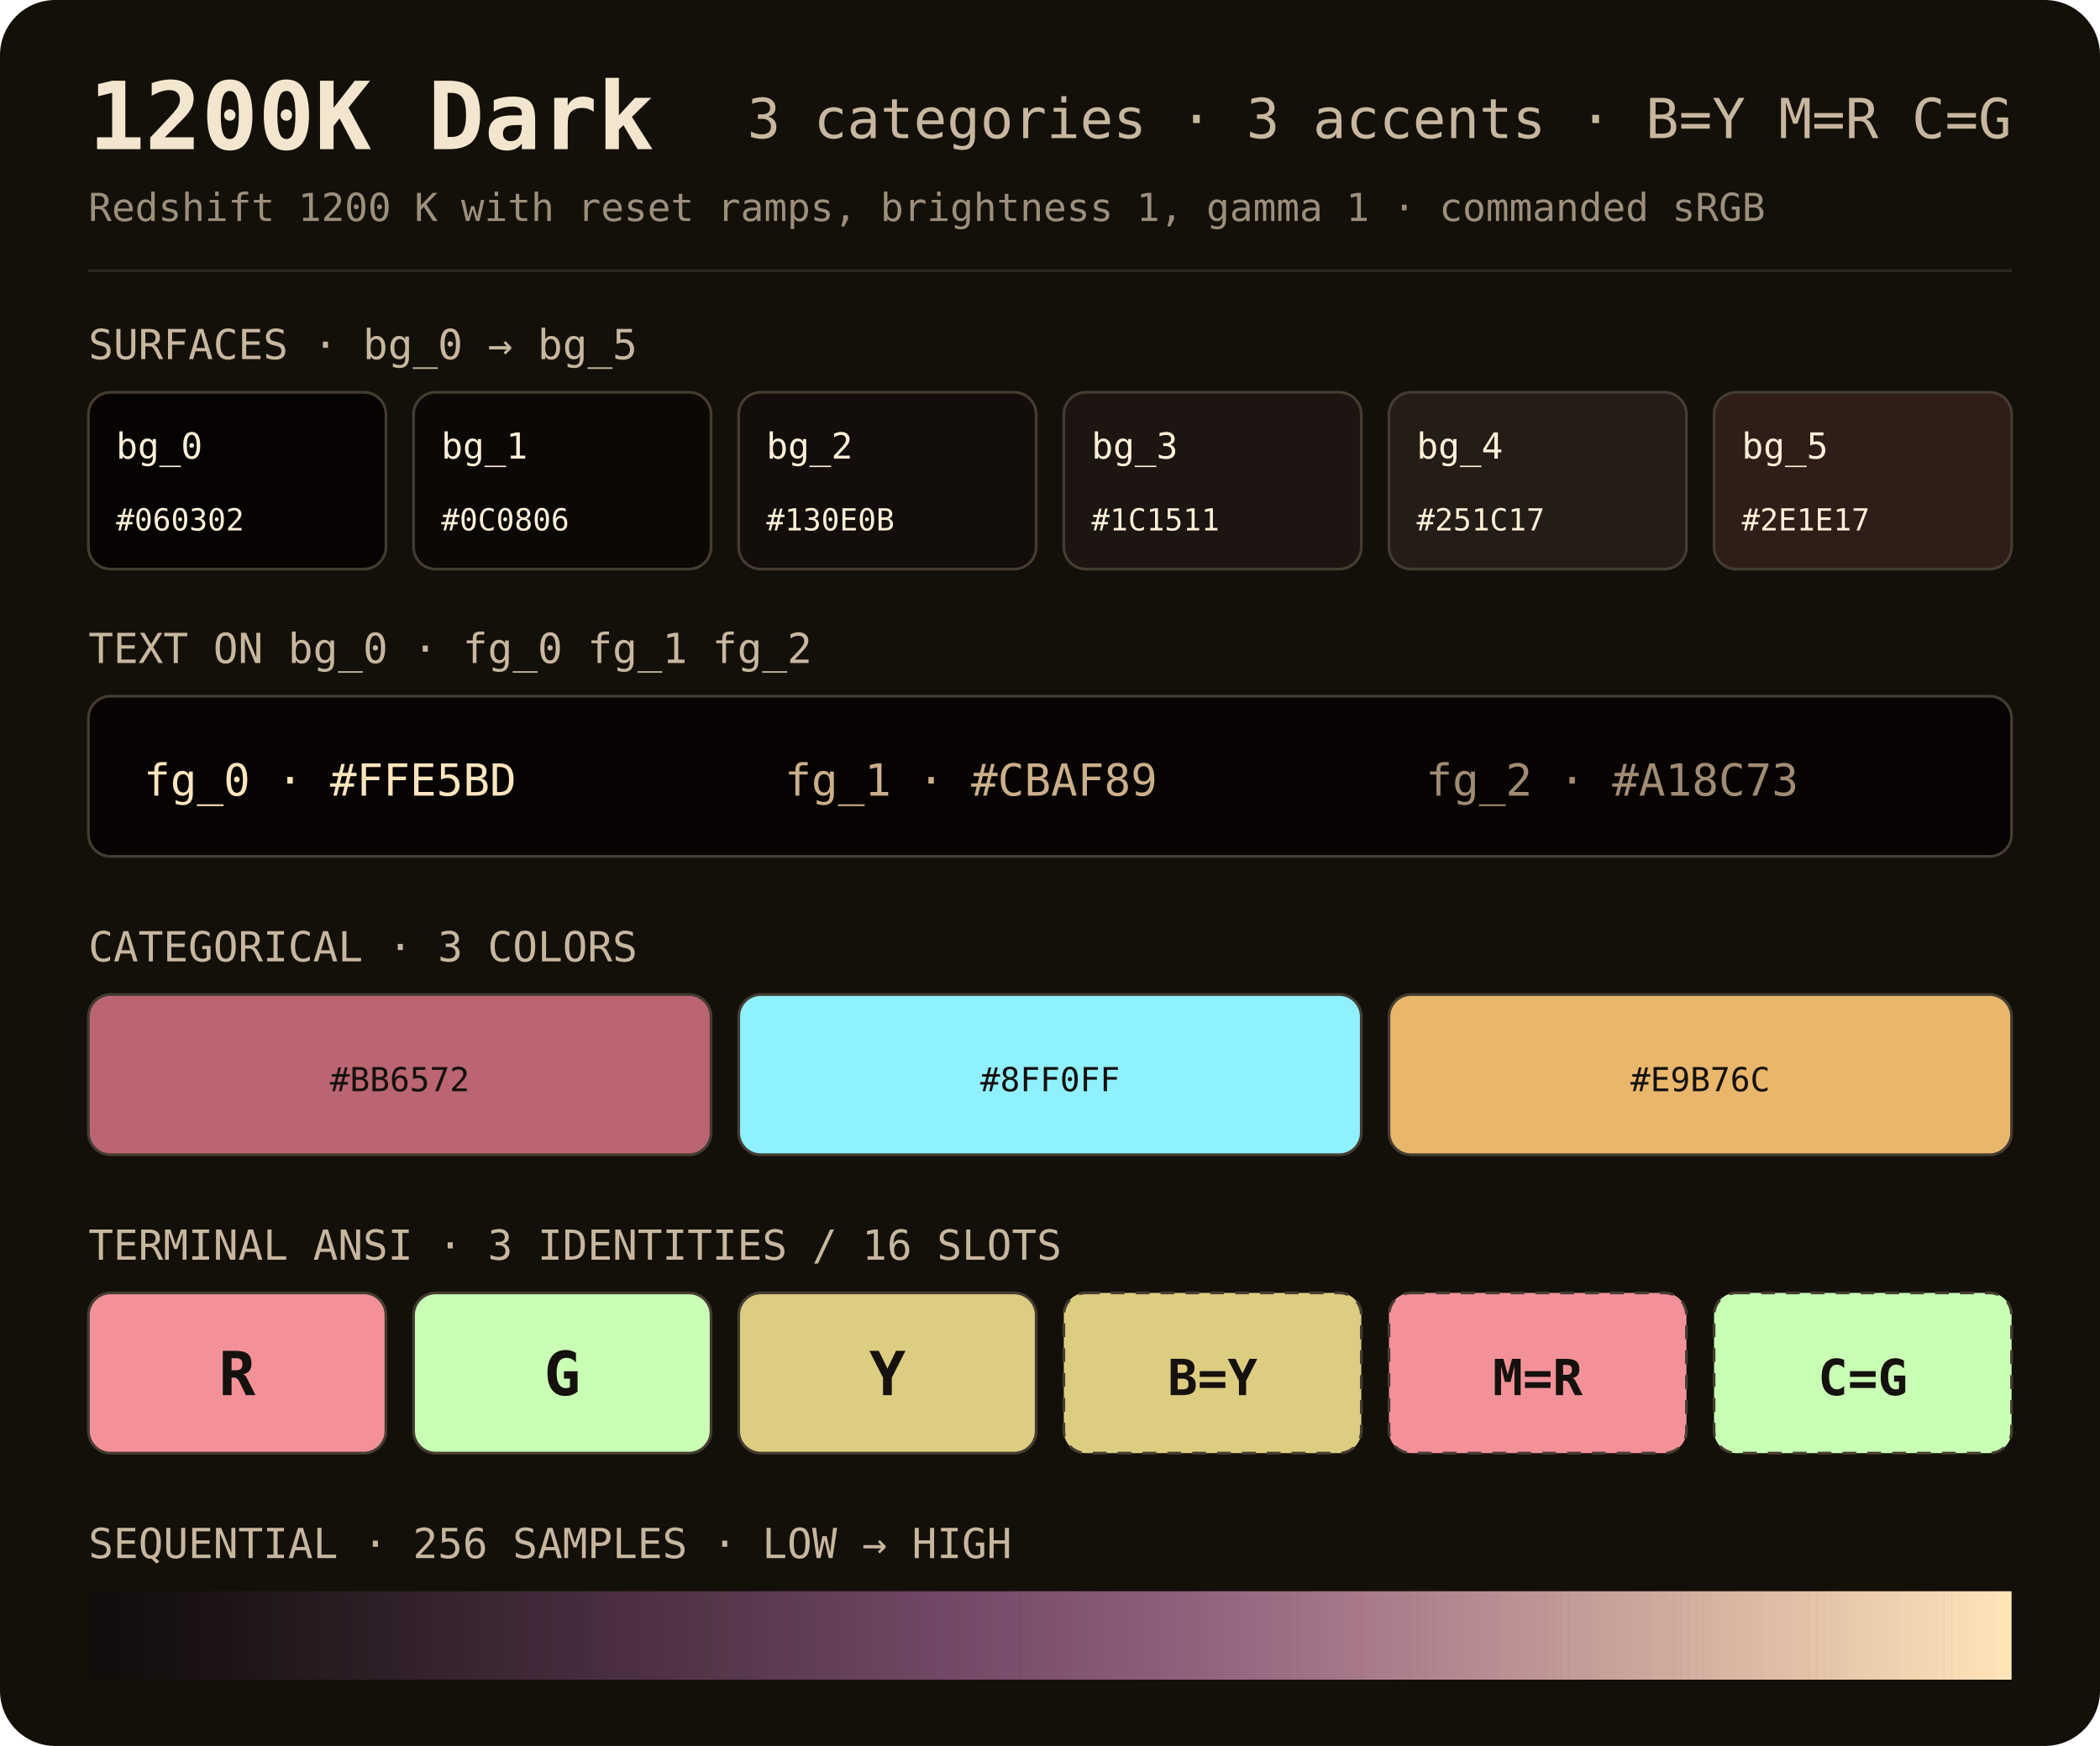
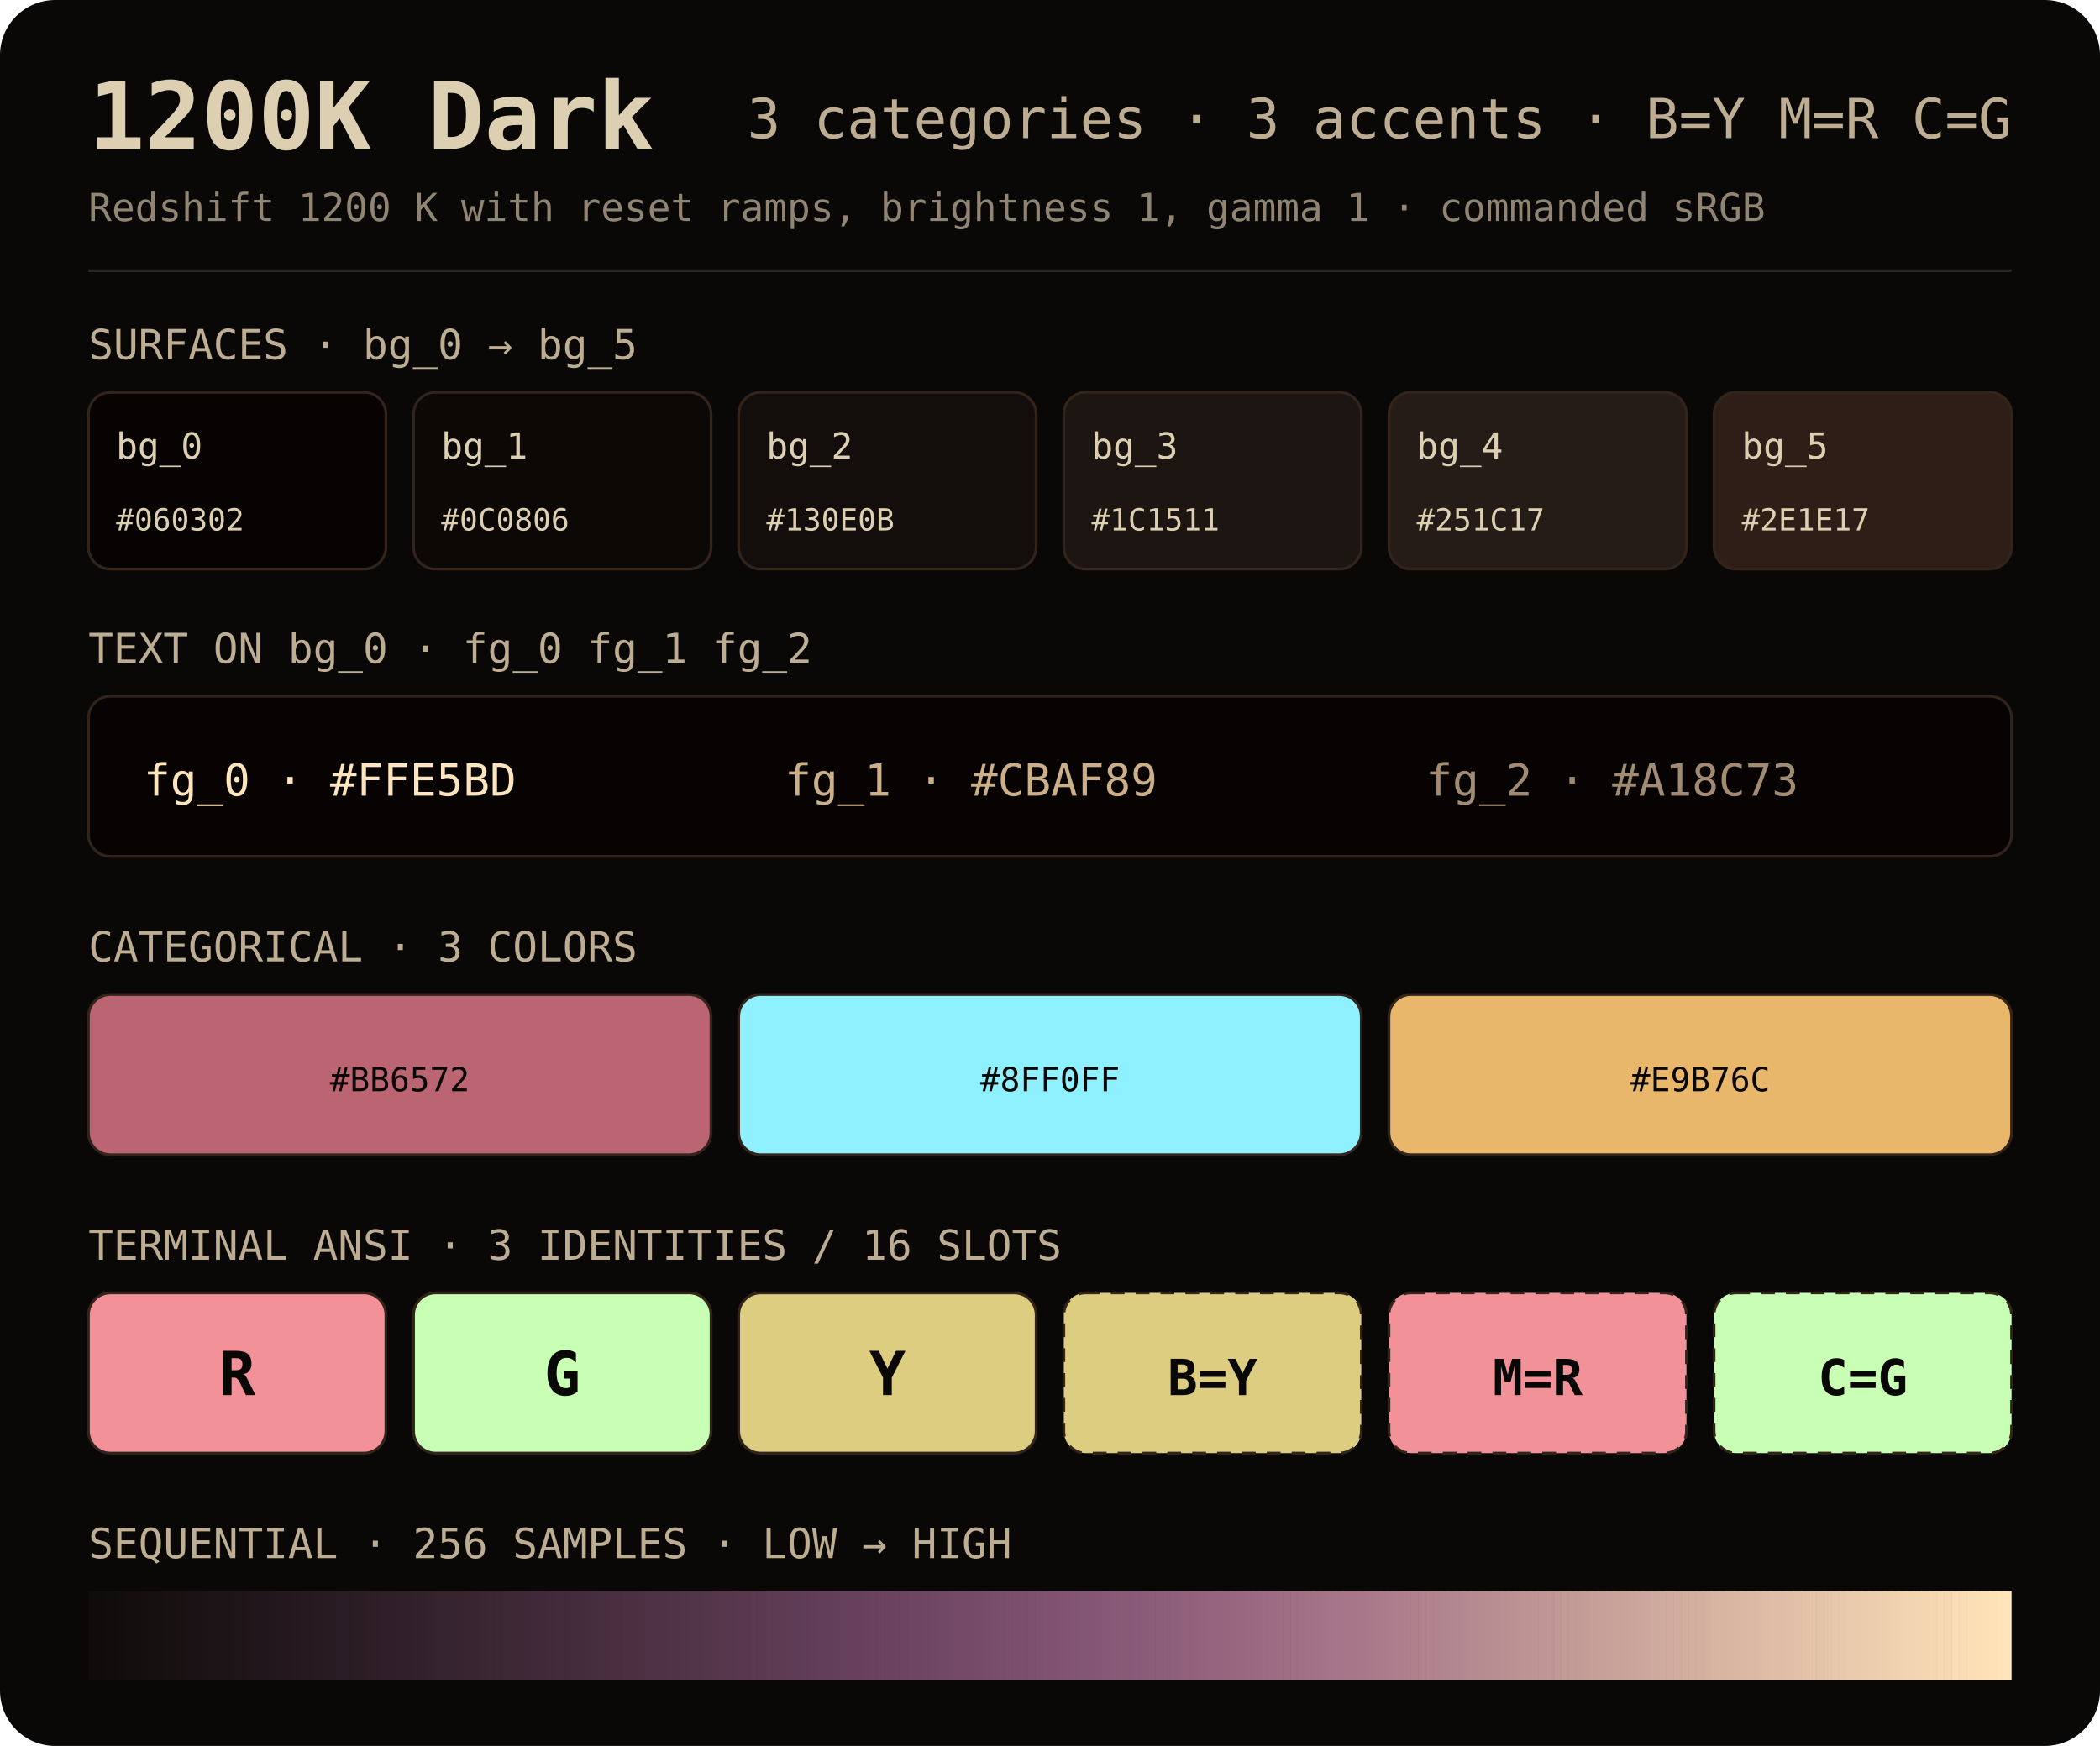
<svg xmlns="http://www.w3.org/2000/svg" width="760" height="632" viewBox="0 0 760 632">
-   <rect width="100%" height="100%" rx="20" fill="#131009" />
-   <text x="32" y="54" fill="#F2E7CE" font-size="34" font-family="ui-monospace, SFMono-Regular, Menlo, monospace" font-weight="700">1200K Dark</text>
-   <text x="728" y="50" fill="#C7B79E" font-size="20" font-family="ui-monospace, SFMono-Regular, Menlo, monospace" text-anchor="end">3 categories · 3 accents · B=Y M=R C=G</text>
-   <text x="32" y="80" fill="#9C8F7B" font-size="14" font-family="ui-monospace, SFMono-Regular, Menlo, monospace">Redshift 1200 K with reset ramps, brightness 1, gamma 1 · commanded sRGB</text>
-   <line x1="32" y1="98" x2="728" y2="98" stroke="#2E2820" />
-   <text x="32" y="130" fill="#C7B79E" font-size="15" font-family="ui-monospace, SFMono-Regular, Menlo, monospace">SURFACES · bg_0 → bg_5</text>
-   <rect x="32.00" y="142" width="107.67" height="64" rx="8" fill="#060302" stroke="#453C31" />
-   <text x="42.0" y="166" fill="#FFF0D8" font-size="13" font-family="ui-monospace, SFMono-Regular, Menlo, monospace">bg_0</text>
-   <text x="42.0" y="192" fill="#FFF0D8" font-size="11" font-family="ui-monospace, SFMono-Regular, Menlo, monospace">#060302</text>
-   <rect x="149.67" y="142" width="107.67" height="64" rx="8" fill="#0C0806" stroke="#453C31" />
-   <text x="159.667" y="166" fill="#FFF0D8" font-size="13" font-family="ui-monospace, SFMono-Regular, Menlo, monospace">bg_1</text>
-   <text x="159.667" y="192" fill="#FFF0D8" font-size="11" font-family="ui-monospace, SFMono-Regular, Menlo, monospace">#0C0806</text>
-   <rect x="267.33" y="142" width="107.67" height="64" rx="8" fill="#130E0B" stroke="#453C31" />
-   <text x="277.333" y="166" fill="#FFF0D8" font-size="13" font-family="ui-monospace, SFMono-Regular, Menlo, monospace">bg_2</text>
-   <text x="277.333" y="192" fill="#FFF0D8" font-size="11" font-family="ui-monospace, SFMono-Regular, Menlo, monospace">#130E0B</text>
-   <rect x="385.00" y="142" width="107.67" height="64" rx="8" fill="#1C1511" stroke="#453C31" />
-   <text x="395.0" y="166" fill="#FFF0D8" font-size="13" font-family="ui-monospace, SFMono-Regular, Menlo, monospace">bg_3</text>
-   <text x="395.0" y="192" fill="#FFF0D8" font-size="11" font-family="ui-monospace, SFMono-Regular, Menlo, monospace">#1C1511</text>
-   <rect x="502.67" y="142" width="107.67" height="64" rx="8" fill="#251C17" stroke="#453C31" />
-   <text x="512.667" y="166" fill="#FFF0D8" font-size="13" font-family="ui-monospace, SFMono-Regular, Menlo, monospace">bg_4</text>
-   <text x="512.667" y="192" fill="#FFF0D8" font-size="11" font-family="ui-monospace, SFMono-Regular, Menlo, monospace">#251C17</text>
-   <rect x="620.33" y="142" width="107.67" height="64" rx="8" fill="#2E1E17" stroke="#453C31" />
-   <text x="630.333" y="166" fill="#FFF0D8" font-size="13" font-family="ui-monospace, SFMono-Regular, Menlo, monospace">bg_5</text>
-   <text x="630.333" y="192" fill="#FFF0D8" font-size="11" font-family="ui-monospace, SFMono-Regular, Menlo, monospace">#2E1E17</text>
-   <text x="32" y="240" fill="#C7B79E" font-size="15" font-family="ui-monospace, SFMono-Regular, Menlo, monospace">TEXT ON bg_0 · fg_0 fg_1 fg_2</text>
-   <rect x="32" y="252" width="696" height="58" rx="8" fill="#060302" stroke="#453C31" />
+   <rect width="100%" height="100%" rx="20" fill="#090807" />
+   <text x="32" y="54" fill="#DDD0B2" font-size="34" font-family="ui-monospace, SFMono-Regular, Menlo, monospace" font-weight="700">1200K Dark</text>
+   <text x="728" y="50" fill="#BDAE93" font-size="20" font-family="ui-monospace, SFMono-Regular, Menlo, monospace" text-anchor="end">3 categories · 3 accents · B=Y M=R C=G</text>
+   <text x="32" y="80" fill="#908472" font-size="14" font-family="ui-monospace, SFMono-Regular, Menlo, monospace">Redshift 1200 K with reset ramps, brightness 1, gamma 1 · commanded sRGB</text>
+   <line x1="32" y1="98" x2="728" y2="98" stroke="#29251F" />
+   <text x="32" y="130" fill="#BDAE93" font-size="15" font-family="ui-monospace, SFMono-Regular, Menlo, monospace">SURFACES · bg_0 → bg_5</text>
+   <rect x="32.00" y="142" width="107.67" height="64" rx="8" fill="#060302" stroke="#32241B" />
+   <text x="42.0" y="166" fill="#DDD0B2" font-size="13" font-family="ui-monospace, SFMono-Regular, Menlo, monospace">bg_0</text>
+   <text x="42.0" y="192" fill="#DDD0B2" font-size="11" font-family="ui-monospace, SFMono-Regular, Menlo, monospace">#060302</text>
+   <rect x="149.67" y="142" width="107.67" height="64" rx="8" fill="#0C0806" stroke="#32241B" />
+   <text x="159.667" y="166" fill="#DDD0B2" font-size="13" font-family="ui-monospace, SFMono-Regular, Menlo, monospace">bg_1</text>
+   <text x="159.667" y="192" fill="#DDD0B2" font-size="11" font-family="ui-monospace, SFMono-Regular, Menlo, monospace">#0C0806</text>
+   <rect x="267.33" y="142" width="107.67" height="64" rx="8" fill="#130E0B" stroke="#32241B" />
+   <text x="277.333" y="166" fill="#DDD0B2" font-size="13" font-family="ui-monospace, SFMono-Regular, Menlo, monospace">bg_2</text>
+   <text x="277.333" y="192" fill="#DDD0B2" font-size="11" font-family="ui-monospace, SFMono-Regular, Menlo, monospace">#130E0B</text>
+   <rect x="385.00" y="142" width="107.67" height="64" rx="8" fill="#1C1511" stroke="#32241B" />
+   <text x="395.0" y="166" fill="#DDD0B2" font-size="13" font-family="ui-monospace, SFMono-Regular, Menlo, monospace">bg_3</text>
+   <text x="395.0" y="192" fill="#DDD0B2" font-size="11" font-family="ui-monospace, SFMono-Regular, Menlo, monospace">#1C1511</text>
+   <rect x="502.67" y="142" width="107.67" height="64" rx="8" fill="#251C17" stroke="#32241B" />
+   <text x="512.667" y="166" fill="#DDD0B2" font-size="13" font-family="ui-monospace, SFMono-Regular, Menlo, monospace">bg_4</text>
+   <text x="512.667" y="192" fill="#DDD0B2" font-size="11" font-family="ui-monospace, SFMono-Regular, Menlo, monospace">#251C17</text>
+   <rect x="620.33" y="142" width="107.67" height="64" rx="8" fill="#2E1E17" stroke="#32241B" />
+   <text x="630.333" y="166" fill="#DDD0B2" font-size="13" font-family="ui-monospace, SFMono-Regular, Menlo, monospace">bg_5</text>
+   <text x="630.333" y="192" fill="#DDD0B2" font-size="11" font-family="ui-monospace, SFMono-Regular, Menlo, monospace">#2E1E17</text>
+   <text x="32" y="240" fill="#BDAE93" font-size="15" font-family="ui-monospace, SFMono-Regular, Menlo, monospace">TEXT ON bg_0 · fg_0 fg_1 fg_2</text>
+   <rect x="32" y="252" width="696" height="58" rx="8" fill="#060302" stroke="#32241B" />
  <text x="52" y="288" fill="#FFE5BD" font-size="16" font-family="ui-monospace, SFMono-Regular, Menlo, monospace">fg_0 · #FFE5BD</text>
  <text x="284" y="288" fill="#CBAF89" font-size="16" font-family="ui-monospace, SFMono-Regular, Menlo, monospace">fg_1 · #CBAF89</text>
  <text x="516" y="288" fill="#A18C73" font-size="16" font-family="ui-monospace, SFMono-Regular, Menlo, monospace">fg_2 · #A18C73</text>
-   <text x="32" y="348" fill="#C7B79E" font-size="15" font-family="ui-monospace, SFMono-Regular, Menlo, monospace">CATEGORICAL · 3 COLORS</text>
-   <rect x="32.00" y="360" width="225.33" height="58" rx="8" fill="#BB6572" stroke="#453C31" />
-   <text x="144.667" y="395" fill="#14110E" font-size="12" font-family="ui-monospace, SFMono-Regular, Menlo, monospace" text-anchor="middle">#BB6572</text>
-   <rect x="267.33" y="360" width="225.33" height="58" rx="8" fill="#8FF0FF" stroke="#453C31" />
-   <text x="380" y="395" fill="#14110E" font-size="12" font-family="ui-monospace, SFMono-Regular, Menlo, monospace" text-anchor="middle">#8FF0FF</text>
-   <rect x="502.67" y="360" width="225.33" height="58" rx="8" fill="#E9B76C" stroke="#453C31" />
-   <text x="615.333" y="395" fill="#14110E" font-size="12" font-family="ui-monospace, SFMono-Regular, Menlo, monospace" text-anchor="middle">#E9B76C</text>
-   <text x="32" y="456" fill="#C7B79E" font-size="15" font-family="ui-monospace, SFMono-Regular, Menlo, monospace">TERMINAL ANSI · 3 IDENTITIES / 16 SLOTS</text>
-   <rect x="32.00" y="468" width="107.67" height="58" rx="8" fill="#F29298" stroke="#453C31" />
-   <text x="85.833" y="505" fill="#14110E" font-size="22" font-family="ui-monospace, SFMono-Regular, Menlo, monospace" font-weight="700" text-anchor="middle">R</text>
-   <rect x="149.67" y="468" width="107.67" height="58" rx="8" fill="#C9FFB4" stroke="#453C31" />
-   <text x="203.5" y="505" fill="#14110E" font-size="22" font-family="ui-monospace, SFMono-Regular, Menlo, monospace" font-weight="700" text-anchor="middle">G</text>
-   <rect x="267.33" y="468" width="107.67" height="58" rx="8" fill="#DDCD81" stroke="#453C31" />
-   <text x="321.167" y="505" fill="#14110E" font-size="22" font-family="ui-monospace, SFMono-Regular, Menlo, monospace" font-weight="700" text-anchor="middle">Y</text>
-   <rect x="385.00" y="468" width="107.67" height="58" rx="8" fill="#DDCD81" stroke="#453C31" stroke-dasharray="5 4" />
-   <text x="438.833" y="505" fill="#14110E" font-size="18" font-family="ui-monospace, SFMono-Regular, Menlo, monospace" font-weight="700" text-anchor="middle">B=Y</text>
-   <rect x="502.67" y="468" width="107.67" height="58" rx="8" fill="#F29298" stroke="#453C31" stroke-dasharray="5 4" />
-   <text x="556.5" y="505" fill="#14110E" font-size="18" font-family="ui-monospace, SFMono-Regular, Menlo, monospace" font-weight="700" text-anchor="middle">M=R</text>
-   <rect x="620.33" y="468" width="107.67" height="58" rx="8" fill="#C9FFB4" stroke="#453C31" stroke-dasharray="5 4" />
-   <text x="674.167" y="505" fill="#14110E" font-size="18" font-family="ui-monospace, SFMono-Regular, Menlo, monospace" font-weight="700" text-anchor="middle">C=G</text>
-   <text x="32" y="564" fill="#C7B79E" font-size="15" font-family="ui-monospace, SFMono-Regular, Menlo, monospace">SEQUENTIAL · 256 SAMPLES · LOW → HIGH</text>
+   <text x="32" y="348" fill="#BDAE93" font-size="15" font-family="ui-monospace, SFMono-Regular, Menlo, monospace">CATEGORICAL · 3 COLORS</text>
+   <rect x="32.00" y="360" width="225.33" height="58" rx="8" fill="#BB6572" stroke="#32241B" />
+   <text x="144.667" y="395" fill="#090807" font-size="12" font-family="ui-monospace, SFMono-Regular, Menlo, monospace" text-anchor="middle">#BB6572</text>
+   <rect x="267.33" y="360" width="225.33" height="58" rx="8" fill="#8FF0FF" stroke="#32241B" />
+   <text x="380" y="395" fill="#090807" font-size="12" font-family="ui-monospace, SFMono-Regular, Menlo, monospace" text-anchor="middle">#8FF0FF</text>
+   <rect x="502.67" y="360" width="225.33" height="58" rx="8" fill="#E9B76C" stroke="#32241B" />
+   <text x="615.333" y="395" fill="#090807" font-size="12" font-family="ui-monospace, SFMono-Regular, Menlo, monospace" text-anchor="middle">#E9B76C</text>
+   <text x="32" y="456" fill="#BDAE93" font-size="15" font-family="ui-monospace, SFMono-Regular, Menlo, monospace">TERMINAL ANSI · 3 IDENTITIES / 16 SLOTS</text>
+   <rect x="32.00" y="468" width="107.67" height="58" rx="8" fill="#F29298" stroke="#32241B" />
+   <text x="85.833" y="505" fill="#090807" font-size="22" font-family="ui-monospace, SFMono-Regular, Menlo, monospace" font-weight="700" text-anchor="middle">R</text>
+   <rect x="149.67" y="468" width="107.67" height="58" rx="8" fill="#C9FFB4" stroke="#32241B" />
+   <text x="203.5" y="505" fill="#090807" font-size="22" font-family="ui-monospace, SFMono-Regular, Menlo, monospace" font-weight="700" text-anchor="middle">G</text>
+   <rect x="267.33" y="468" width="107.67" height="58" rx="8" fill="#DDCD81" stroke="#32241B" />
+   <text x="321.167" y="505" fill="#090807" font-size="22" font-family="ui-monospace, SFMono-Regular, Menlo, monospace" font-weight="700" text-anchor="middle">Y</text>
+   <rect x="385.00" y="468" width="107.67" height="58" rx="8" fill="#DDCD81" stroke="#32241B" stroke-dasharray="5 4" />
+   <text x="438.833" y="505" fill="#090807" font-size="18" font-family="ui-monospace, SFMono-Regular, Menlo, monospace" font-weight="700" text-anchor="middle">B=Y</text>
+   <rect x="502.67" y="468" width="107.67" height="58" rx="8" fill="#F29298" stroke="#32241B" stroke-dasharray="5 4" />
+   <text x="556.5" y="505" fill="#090807" font-size="18" font-family="ui-monospace, SFMono-Regular, Menlo, monospace" font-weight="700" text-anchor="middle">M=R</text>
+   <rect x="620.33" y="468" width="107.67" height="58" rx="8" fill="#C9FFB4" stroke="#32241B" stroke-dasharray="5 4" />
+   <text x="674.167" y="505" fill="#090807" font-size="18" font-family="ui-monospace, SFMono-Regular, Menlo, monospace" font-weight="700" text-anchor="middle">C=G</text>
+   <text x="32" y="564" fill="#BDAE93" font-size="15" font-family="ui-monospace, SFMono-Regular, Menlo, monospace">SEQUENTIAL · 256 SAMPLES · LOW → HIGH</text>
  <rect x="32" y="576" width="2.9" height="32" fill="#100C0B" />
  <rect x="34.719" y="576" width="2.9" height="32" fill="#110C0C" />
  <rect x="37.438" y="576" width="2.9" height="32" fill="#110D0C" />
  <rect x="40.156" y="576" width="2.9" height="32" fill="#120D0D" />
  <rect x="42.875" y="576" width="2.9" height="32" fill="#130E0E" />
  <rect x="45.594" y="576" width="2.9" height="32" fill="#140E0E" />
  <rect x="48.312" y="576" width="2.9" height="32" fill="#140F0F" />
  <rect x="51.031" y="576" width="2.9" height="32" fill="#150F10" />
  <rect x="53.75" y="576" width="2.9" height="32" fill="#161010" />
  <rect x="56.469" y="576" width="2.9" height="32" fill="#171011" />
  <rect x="59.188" y="576" width="2.9" height="32" fill="#171112" />
  <rect x="61.906" y="576" width="2.9" height="32" fill="#181113" />
  <rect x="64.625" y="576" width="2.9" height="32" fill="#191213" />
  <rect x="67.344" y="576" width="2.9" height="32" fill="#1A1214" />
  <rect x="70.062" y="576" width="2.9" height="32" fill="#1A1315" />
  <rect x="72.781" y="576" width="2.9" height="32" fill="#1B1315" />
  <rect x="75.5" y="576" width="2.9" height="32" fill="#1C1416" />
  <rect x="78.219" y="576" width="2.9" height="32" fill="#1D1417" />
  <rect x="80.938" y="576" width="2.9" height="32" fill="#1E1418" />
  <rect x="83.656" y="576" width="2.9" height="32" fill="#1E1518" />
  <rect x="86.375" y="576" width="2.9" height="32" fill="#1F1519" />
  <rect x="89.094" y="576" width="2.9" height="32" fill="#20161A" />
  <rect x="91.812" y="576" width="2.9" height="32" fill="#21161B" />
  <rect x="94.531" y="576" width="2.9" height="32" fill="#21171B" />
  <rect x="97.25" y="576" width="2.9" height="32" fill="#22171C" />
  <rect x="99.969" y="576" width="2.9" height="32" fill="#23181D" />
  <rect x="102.688" y="576" width="2.9" height="32" fill="#24181E" />
  <rect x="105.406" y="576" width="2.9" height="32" fill="#25191E" />
  <rect x="108.125" y="576" width="2.9" height="32" fill="#26191F" />
  <rect x="110.844" y="576" width="2.9" height="32" fill="#261A20" />
  <rect x="113.562" y="576" width="2.9" height="32" fill="#271A21" />
  <rect x="116.281" y="576" width="2.9" height="32" fill="#281B21" />
  <rect x="119" y="576" width="2.9" height="32" fill="#291B22" />
  <rect x="121.719" y="576" width="2.9" height="32" fill="#2A1C23" />
  <rect x="124.438" y="576" width="2.9" height="32" fill="#2A1C24" />
  <rect x="127.156" y="576" width="2.9" height="32" fill="#2B1D24" />
  <rect x="129.875" y="576" width="2.9" height="32" fill="#2C1D25" />
  <rect x="132.594" y="576" width="2.9" height="32" fill="#2D1E26" />
  <rect x="135.312" y="576" width="2.9" height="32" fill="#2E1E27" />
  <rect x="138.031" y="576" width="2.9" height="32" fill="#2F1F28" />
  <rect x="140.75" y="576" width="2.9" height="32" fill="#2F1F28" />
  <rect x="143.469" y="576" width="2.9" height="32" fill="#302029" />
  <rect x="146.188" y="576" width="2.9" height="32" fill="#31202A" />
  <rect x="148.906" y="576" width="2.9" height="32" fill="#32212B" />
  <rect x="151.625" y="576" width="2.9" height="32" fill="#33222B" />
  <rect x="154.344" y="576" width="2.9" height="32" fill="#34222C" />
  <rect x="157.062" y="576" width="2.9" height="32" fill="#35232D" />
  <rect x="159.781" y="576" width="2.9" height="32" fill="#35232E" />
  <rect x="162.5" y="576" width="2.9" height="32" fill="#36242F" />
  <rect x="165.219" y="576" width="2.9" height="32" fill="#37242F" />
  <rect x="167.938" y="576" width="2.9" height="32" fill="#382530" />
  <rect x="170.656" y="576" width="2.9" height="32" fill="#392531" />
  <rect x="173.375" y="576" width="2.9" height="32" fill="#3A2632" />
  <rect x="176.094" y="576" width="2.9" height="32" fill="#3B2633" />
  <rect x="178.812" y="576" width="2.9" height="32" fill="#3B2733" />
  <rect x="181.531" y="576" width="2.9" height="32" fill="#3C2734" />
  <rect x="184.25" y="576" width="2.9" height="32" fill="#3D2835" />
  <rect x="186.969" y="576" width="2.9" height="32" fill="#3E2836" />
  <rect x="189.688" y="576" width="2.9" height="32" fill="#3F2937" />
  <rect x="192.406" y="576" width="2.9" height="32" fill="#402938" />
  <rect x="195.125" y="576" width="2.9" height="32" fill="#412A38" />
  <rect x="197.844" y="576" width="2.9" height="32" fill="#422A39" />
  <rect x="200.562" y="576" width="2.9" height="32" fill="#422B3A" />
  <rect x="203.281" y="576" width="2.9" height="32" fill="#432B3B" />
  <rect x="206" y="576" width="2.9" height="32" fill="#442C3C" />
  <rect x="208.719" y="576" width="2.9" height="32" fill="#452C3C" />
  <rect x="211.438" y="576" width="2.9" height="32" fill="#462D3D" />
  <rect x="214.156" y="576" width="2.9" height="32" fill="#472E3E" />
  <rect x="216.875" y="576" width="2.9" height="32" fill="#482E3F" />
  <rect x="219.594" y="576" width="2.9" height="32" fill="#492F40" />
  <rect x="222.312" y="576" width="2.9" height="32" fill="#4A2F41" />
  <rect x="225.031" y="576" width="2.9" height="32" fill="#4A3041" />
  <rect x="227.75" y="576" width="2.9" height="32" fill="#4B3042" />
  <rect x="230.469" y="576" width="2.9" height="32" fill="#4C3143" />
  <rect x="233.188" y="576" width="2.9" height="32" fill="#4D3144" />
  <rect x="235.906" y="576" width="2.9" height="32" fill="#4E3245" />
  <rect x="238.625" y="576" width="2.9" height="32" fill="#4F3246" />
  <rect x="241.344" y="576" width="2.9" height="32" fill="#503346" />
  <rect x="244.062" y="576" width="2.9" height="32" fill="#513347" />
  <rect x="246.781" y="576" width="2.9" height="32" fill="#523448" />
  <rect x="249.5" y="576" width="2.9" height="32" fill="#533549" />
  <rect x="252.219" y="576" width="2.9" height="32" fill="#53354A" />
  <rect x="254.938" y="576" width="2.9" height="32" fill="#54364B" />
  <rect x="257.656" y="576" width="2.9" height="32" fill="#55364C" />
  <rect x="260.375" y="576" width="2.9" height="32" fill="#56374C" />
  <rect x="263.094" y="576" width="2.9" height="32" fill="#57374D" />
  <rect x="265.812" y="576" width="2.9" height="32" fill="#58384E" />
  <rect x="268.531" y="576" width="2.9" height="32" fill="#59384F" />
  <rect x="271.25" y="576" width="2.9" height="32" fill="#5A3950" />
  <rect x="273.969" y="576" width="2.9" height="32" fill="#5B3951" />
  <rect x="276.688" y="576" width="2.9" height="32" fill="#5C3A52" />
  <rect x="279.406" y="576" width="2.9" height="32" fill="#5D3B52" />
  <rect x="282.125" y="576" width="2.9" height="32" fill="#5E3B53" />
  <rect x="284.844" y="576" width="2.9" height="32" fill="#5F3C54" />
  <rect x="287.562" y="576" width="2.9" height="32" fill="#5F3C55" />
  <rect x="290.281" y="576" width="2.9" height="32" fill="#603D56" />
  <rect x="293" y="576" width="2.9" height="32" fill="#613D57" />
  <rect x="295.719" y="576" width="2.9" height="32" fill="#623E58" />
  <rect x="298.438" y="576" width="2.9" height="32" fill="#633E58" />
  <rect x="301.156" y="576" width="2.9" height="32" fill="#643F59" />
  <rect x="303.875" y="576" width="2.9" height="32" fill="#65405A" />
  <rect x="306.594" y="576" width="2.9" height="32" fill="#66405B" />
  <rect x="309.312" y="576" width="2.9" height="32" fill="#67415C" />
  <rect x="312.031" y="576" width="2.9" height="32" fill="#68415D" />
  <rect x="314.75" y="576" width="2.9" height="32" fill="#69425D" />
  <rect x="317.469" y="576" width="2.9" height="32" fill="#6A435E" />
  <rect x="320.188" y="576" width="2.9" height="32" fill="#6B435F" />
  <rect x="322.906" y="576" width="2.9" height="32" fill="#6C4460" />
  <rect x="325.625" y="576" width="2.9" height="32" fill="#6D4461" />
  <rect x="328.344" y="576" width="2.9" height="32" fill="#6E4562" />
  <rect x="331.062" y="576" width="2.9" height="32" fill="#6E4662" />
  <rect x="333.781" y="576" width="2.9" height="32" fill="#6F4663" />
  <rect x="336.5" y="576" width="2.9" height="32" fill="#704764" />
  <rect x="339.219" y="576" width="2.9" height="32" fill="#714865" />
  <rect x="341.938" y="576" width="2.9" height="32" fill="#724866" />
  <rect x="344.656" y="576" width="2.9" height="32" fill="#734966" />
  <rect x="347.375" y="576" width="2.9" height="32" fill="#744A67" />
  <rect x="350.094" y="576" width="2.9" height="32" fill="#754A68" />
  <rect x="352.812" y="576" width="2.9" height="32" fill="#764B69" />
  <rect x="355.531" y="576" width="2.9" height="32" fill="#774C69" />
  <rect x="358.25" y="576" width="2.9" height="32" fill="#784D6A" />
  <rect x="360.969" y="576" width="2.9" height="32" fill="#794D6B" />
  <rect x="363.688" y="576" width="2.9" height="32" fill="#7A4E6C" />
  <rect x="366.406" y="576" width="2.9" height="32" fill="#7B4F6C" />
  <rect x="369.125" y="576" width="2.9" height="32" fill="#7C4F6D" />
  <rect x="371.844" y="576" width="2.9" height="32" fill="#7D506E" />
  <rect x="374.562" y="576" width="2.9" height="32" fill="#7E516F" />
  <rect x="377.281" y="576" width="2.9" height="32" fill="#7F526F" />
  <rect x="380" y="576" width="2.9" height="32" fill="#805270" />
  <rect x="382.719" y="576" width="2.9" height="32" fill="#815371" />
  <rect x="385.438" y="576" width="2.9" height="32" fill="#825472" />
  <rect x="388.156" y="576" width="2.9" height="32" fill="#835572" />
  <rect x="390.875" y="576" width="2.9" height="32" fill="#835673" />
  <rect x="393.594" y="576" width="2.9" height="32" fill="#845674" />
  <rect x="396.312" y="576" width="2.9" height="32" fill="#855774" />
  <rect x="399.031" y="576" width="2.9" height="32" fill="#865875" />
  <rect x="401.75" y="576" width="2.9" height="32" fill="#875976" />
  <rect x="404.469" y="576" width="2.9" height="32" fill="#885A76" />
  <rect x="407.188" y="576" width="2.9" height="32" fill="#895A77" />
  <rect x="409.906" y="576" width="2.9" height="32" fill="#8A5B78" />
  <rect x="412.625" y="576" width="2.9" height="32" fill="#8B5C78" />
  <rect x="415.344" y="576" width="2.9" height="32" fill="#8C5D79" />
  <rect x="418.062" y="576" width="2.9" height="32" fill="#8D5E7A" />
  <rect x="420.781" y="576" width="2.9" height="32" fill="#8E5F7A" />
  <rect x="423.5" y="576" width="2.9" height="32" fill="#8F607B" />
  <rect x="426.219" y="576" width="2.9" height="32" fill="#90607C" />
  <rect x="428.938" y="576" width="2.9" height="32" fill="#91617C" />
  <rect x="431.656" y="576" width="2.9" height="32" fill="#92627D" />
  <rect x="434.375" y="576" width="2.9" height="32" fill="#93637E" />
  <rect x="437.094" y="576" width="2.9" height="32" fill="#94647E" />
  <rect x="439.812" y="576" width="2.9" height="32" fill="#95657F" />
  <rect x="442.531" y="576" width="2.9" height="32" fill="#966680" />
  <rect x="445.25" y="576" width="2.9" height="32" fill="#976780" />
  <rect x="447.969" y="576" width="2.9" height="32" fill="#986881" />
  <rect x="450.688" y="576" width="2.9" height="32" fill="#996981" />
  <rect x="453.406" y="576" width="2.9" height="32" fill="#9A6A82" />
  <rect x="456.125" y="576" width="2.9" height="32" fill="#9B6B83" />
  <rect x="458.844" y="576" width="2.9" height="32" fill="#9C6C83" />
  <rect x="461.562" y="576" width="2.9" height="32" fill="#9D6D84" />
  <rect x="464.281" y="576" width="2.9" height="32" fill="#9E6E84" />
  <rect x="467" y="576" width="2.9" height="32" fill="#9F6F85" />
  <rect x="469.719" y="576" width="2.9" height="32" fill="#A07085" />
  <rect x="472.438" y="576" width="2.9" height="32" fill="#A17186" />
  <rect x="475.156" y="576" width="2.9" height="32" fill="#A27286" />
  <rect x="477.875" y="576" width="2.9" height="32" fill="#A37387" />
  <rect x="480.594" y="576" width="2.9" height="32" fill="#A47488" />
  <rect x="483.312" y="576" width="2.9" height="32" fill="#A57588" />
  <rect x="486.031" y="576" width="2.9" height="32" fill="#A67689" />
  <rect x="488.75" y="576" width="2.9" height="32" fill="#A77789" />
  <rect x="491.469" y="576" width="2.9" height="32" fill="#A8788A" />
  <rect x="494.188" y="576" width="2.9" height="32" fill="#A97A8A" />
  <rect x="496.906" y="576" width="2.9" height="32" fill="#AA7B8B" />
  <rect x="499.625" y="576" width="2.9" height="32" fill="#AB7C8B" />
  <rect x="502.344" y="576" width="2.9" height="32" fill="#AC7D8C" />
  <rect x="505.062" y="576" width="2.9" height="32" fill="#AD7E8C" />
  <rect x="507.781" y="576" width="2.9" height="32" fill="#AE7F8C" />
  <rect x="510.5" y="576" width="2.9" height="32" fill="#AF818D" />
  <rect x="513.219" y="576" width="2.9" height="32" fill="#AF828D" />
  <rect x="515.938" y="576" width="2.9" height="32" fill="#B0838E" />
  <rect x="518.656" y="576" width="2.9" height="32" fill="#B1848E" />
  <rect x="521.375" y="576" width="2.9" height="32" fill="#B2868F" />
  <rect x="524.094" y="576" width="2.9" height="32" fill="#B3878F" />
  <rect x="526.812" y="576" width="2.9" height="32" fill="#B4888F" />
  <rect x="529.531" y="576" width="2.9" height="32" fill="#B58990" />
  <rect x="532.25" y="576" width="2.9" height="32" fill="#B68B90" />
  <rect x="534.969" y="576" width="2.9" height="32" fill="#B78C91" />
  <rect x="537.688" y="576" width="2.9" height="32" fill="#B88D91" />
  <rect x="540.406" y="576" width="2.9" height="32" fill="#B98E92" />
  <rect x="543.125" y="576" width="2.9" height="32" fill="#BA9092" />
  <rect x="545.844" y="576" width="2.9" height="32" fill="#BB9193" />
  <rect x="548.562" y="576" width="2.9" height="32" fill="#BC9293" />
  <rect x="551.281" y="576" width="2.9" height="32" fill="#BD9394" />
  <rect x="554" y="576" width="2.9" height="32" fill="#BE9594" />
  <rect x="556.719" y="576" width="2.9" height="32" fill="#BF9695" />
  <rect x="559.438" y="576" width="2.9" height="32" fill="#C09795" />
  <rect x="562.156" y="576" width="2.9" height="32" fill="#C19896" />
  <rect x="564.875" y="576" width="2.9" height="32" fill="#C29A96" />
  <rect x="567.594" y="576" width="2.9" height="32" fill="#C39B97" />
  <rect x="570.312" y="576" width="2.9" height="32" fill="#C49C97" />
  <rect x="573.031" y="576" width="2.9" height="32" fill="#C59D98" />
  <rect x="575.75" y="576" width="2.9" height="32" fill="#C69F98" />
  <rect x="578.469" y="576" width="2.9" height="32" fill="#C7A099" />
  <rect x="581.188" y="576" width="2.9" height="32" fill="#C8A199" />
  <rect x="583.906" y="576" width="2.9" height="32" fill="#C9A29A" />
  <rect x="586.625" y="576" width="2.9" height="32" fill="#CAA49B" />
  <rect x="589.344" y="576" width="2.9" height="32" fill="#CBA59B" />
  <rect x="592.062" y="576" width="2.9" height="32" fill="#CCA69C" />
  <rect x="594.781" y="576" width="2.9" height="32" fill="#CDA79C" />
  <rect x="597.5" y="576" width="2.9" height="32" fill="#CEA99D" />
  <rect x="600.219" y="576" width="2.9" height="32" fill="#CFAA9D" />
  <rect x="602.938" y="576" width="2.9" height="32" fill="#D0AB9E" />
  <rect x="605.656" y="576" width="2.9" height="32" fill="#D1AC9E" />
  <rect x="608.375" y="576" width="2.9" height="32" fill="#D2AE9F" />
  <rect x="611.094" y="576" width="2.9" height="32" fill="#D3AFA0" />
  <rect x="613.812" y="576" width="2.9" height="32" fill="#D5B0A0" />
  <rect x="616.531" y="576" width="2.9" height="32" fill="#D6B1A1" />
  <rect x="619.25" y="576" width="2.9" height="32" fill="#D7B3A1" />
  <rect x="621.969" y="576" width="2.9" height="32" fill="#D8B4A2" />
  <rect x="624.688" y="576" width="2.9" height="32" fill="#D9B5A2" />
  <rect x="627.406" y="576" width="2.9" height="32" fill="#DAB6A3" />
  <rect x="630.125" y="576" width="2.9" height="32" fill="#DBB8A4" />
  <rect x="632.844" y="576" width="2.9" height="32" fill="#DCB9A4" />
  <rect x="635.562" y="576" width="2.9" height="32" fill="#DDBAA5" />
  <rect x="638.281" y="576" width="2.9" height="32" fill="#DEBCA5" />
  <rect x="641" y="576" width="2.9" height="32" fill="#DFBDA6" />
  <rect x="643.719" y="576" width="2.9" height="32" fill="#E0BEA6" />
  <rect x="646.438" y="576" width="2.9" height="32" fill="#E1BFA7" />
  <rect x="649.156" y="576" width="2.9" height="32" fill="#E2C1A8" />
  <rect x="651.875" y="576" width="2.9" height="32" fill="#E3C2A8" />
  <rect x="654.594" y="576" width="2.9" height="32" fill="#E4C3A9" />
  <rect x="657.312" y="576" width="2.9" height="32" fill="#E5C4A9" />
  <rect x="660.031" y="576" width="2.9" height="32" fill="#E6C6AA" />
  <rect x="662.75" y="576" width="2.9" height="32" fill="#E7C7AB" />
  <rect x="665.469" y="576" width="2.9" height="32" fill="#E8C8AB" />
  <rect x="668.188" y="576" width="2.9" height="32" fill="#E9CAAC" />
  <rect x="670.906" y="576" width="2.9" height="32" fill="#EACBAC" />
  <rect x="673.625" y="576" width="2.9" height="32" fill="#EBCCAD" />
  <rect x="676.344" y="576" width="2.9" height="32" fill="#ECCDAE" />
  <rect x="679.062" y="576" width="2.9" height="32" fill="#EDCFAE" />
  <rect x="681.781" y="576" width="2.9" height="32" fill="#EED0AF" />
  <rect x="684.5" y="576" width="2.9" height="32" fill="#EFD1AF" />
  <rect x="687.219" y="576" width="2.9" height="32" fill="#F0D3B0" />
  <rect x="689.938" y="576" width="2.9" height="32" fill="#F1D4B0" />
  <rect x="692.656" y="576" width="2.9" height="32" fill="#F2D5B1" />
  <rect x="695.375" y="576" width="2.9" height="32" fill="#F3D7B2" />
  <rect x="698.094" y="576" width="2.9" height="32" fill="#F5D8B2" />
  <rect x="700.812" y="576" width="2.9" height="32" fill="#F6D9B3" />
  <rect x="703.531" y="576" width="2.9" height="32" fill="#F7DAB3" />
  <rect x="706.25" y="576" width="2.9" height="32" fill="#F8DCB4" />
  <rect x="708.969" y="576" width="2.9" height="32" fill="#F9DDB5" />
  <rect x="711.688" y="576" width="2.9" height="32" fill="#FADEB5" />
  <rect x="714.406" y="576" width="2.9" height="32" fill="#FBE0B6" />
  <rect x="717.125" y="576" width="2.9" height="32" fill="#FCE1B6" />
  <rect x="719.844" y="576" width="2.9" height="32" fill="#FDE2B7" />
  <rect x="722.562" y="576" width="2.9" height="32" fill="#FEE4B7" />
  <rect x="725.281" y="576" width="2.719" height="32" fill="#FFE5B8" />
</svg>
